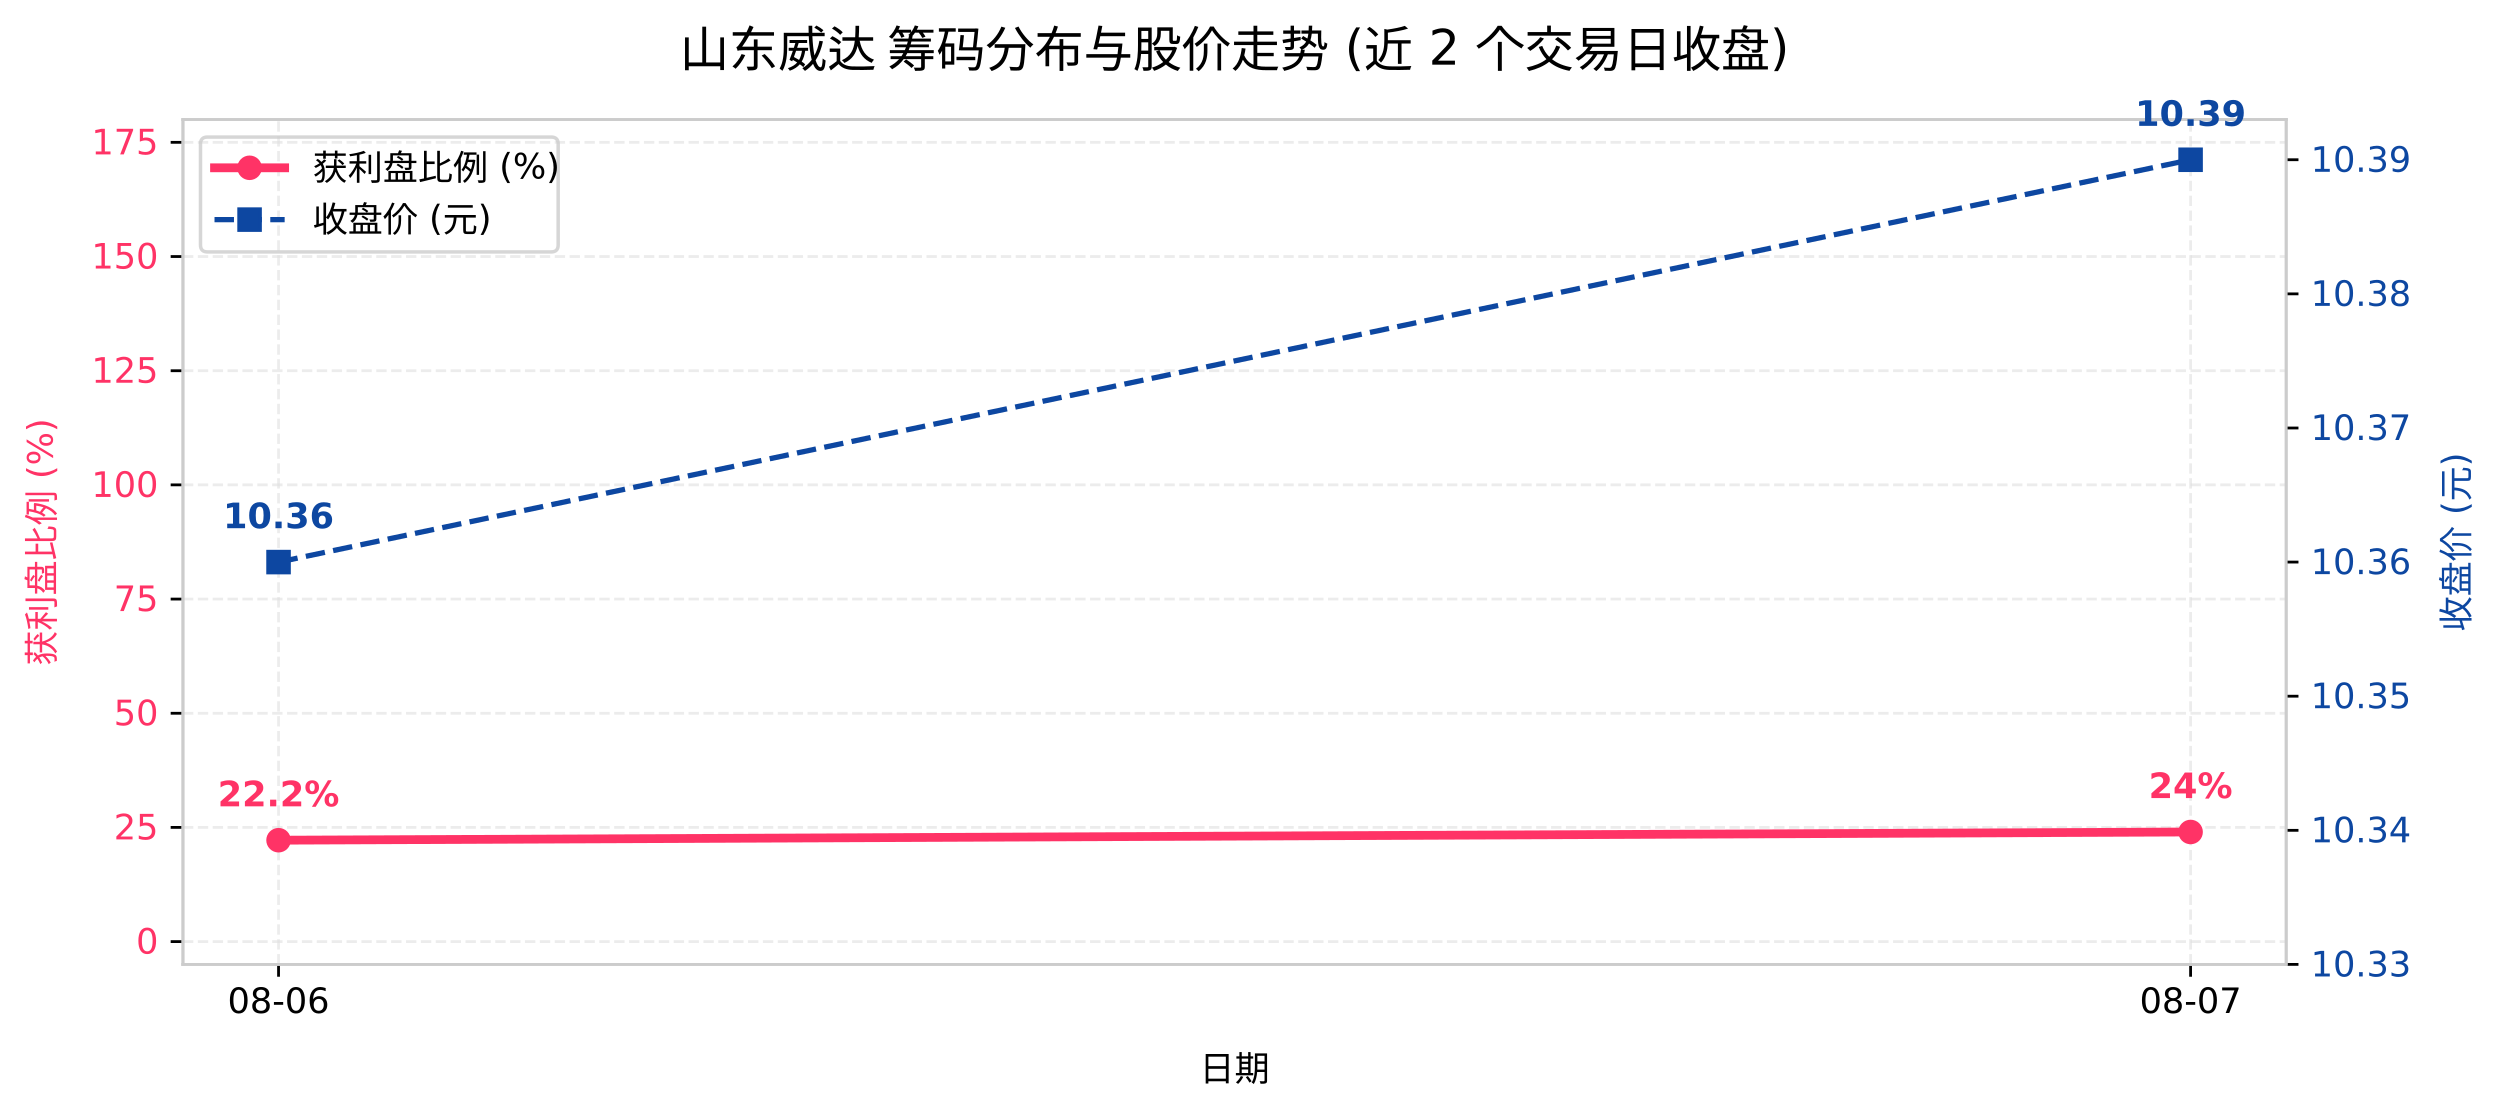
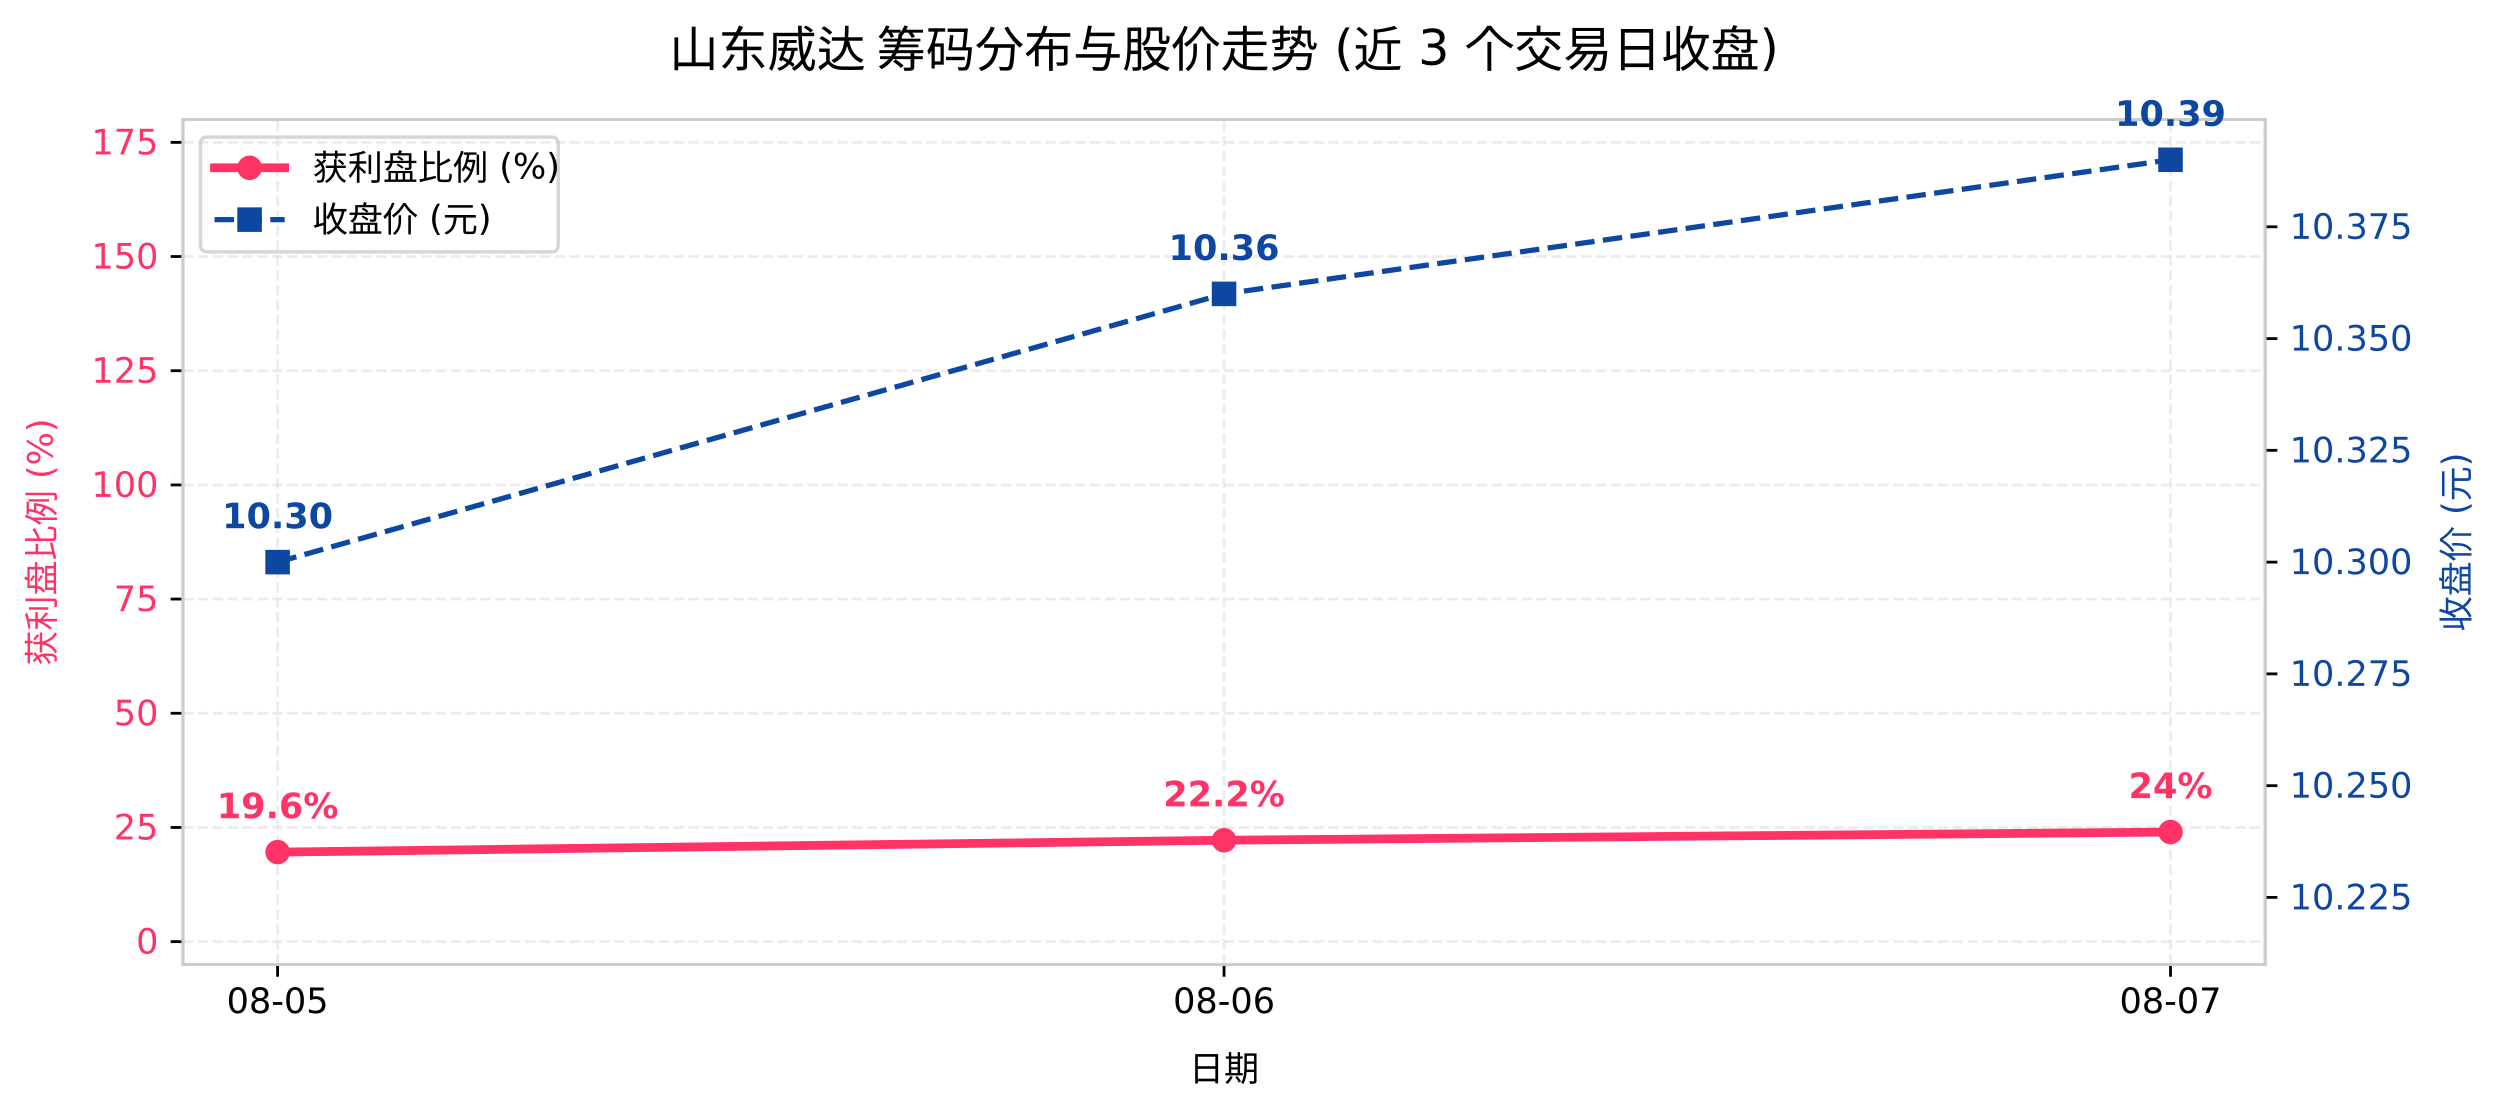
- <svg xmlns="http://www.w3.org/2000/svg" xmlns:xlink="http://www.w3.org/1999/xlink" width="712.815pt" height="317.114pt" viewBox="0 0 712.815 317.114" version="1.1">
+ <svg xmlns="http://www.w3.org/2000/svg" xmlns:xlink="http://www.w3.org/1999/xlink" width="712.782pt" height="317.114pt" viewBox="0 0 712.782 317.114" version="1.1">
  <defs>
    <style type="text/css">*{stroke-linejoin: round; stroke-linecap: butt}</style>
  </defs>
  <g id="figure_1">
    <g id="patch_1">
-       <path d="M 0 317.114  L 712.815 317.114  L 712.815 0  L 0 0  L 0 317.114  z " style="fill: none" />
+       <path d="M 0 317.114  L 712.782 317.114  L 712.782 0  L 0 0  L 0 317.114  z " style="fill: none" />
    </g>
    <g id="axes_1">
      <g id="patch_2">
-         <path d="M 52.163 274.983  L 651.852 274.983  L 651.852 34.08  L 52.163 34.08  L 52.163 274.983  z " style="fill: none" />
+         <path d="M 52.163 274.983  L 645.822 274.983  L 645.822 34.08  L 52.163 34.08  L 52.163 274.983  z " style="fill: none" />
      </g>
      <g id="matplotlib.axis_1">
        <g id="xtick_1">
          <g id="line2d_1">
-             <path d="M 79.421 274.983  L 79.421 34.08  " clip-path="url(#p301e3863bf)" style="fill: none; stroke-dasharray: 2.96,1.28; stroke-dashoffset: 0; stroke: #e0e0e0; stroke-opacity: 0.6; stroke-width: 0.8" />
+             <path d="M 79.147 274.983  L 79.147 34.08  " clip-path="url(#p4746782b06)" style="fill: none; stroke-dasharray: 2.96,1.28; stroke-dashoffset: 0; stroke: #e0e0e0; stroke-opacity: 0.6; stroke-width: 0.8" />
          </g>
          <g id="line2d_2">
            <defs>
-               <path id="mbbcfe84cf3" d="M 0 0  L 0 3.5  " style="stroke: #000000; stroke-width: 0.8" />
+               <path id="m8e44009186" d="M 0 0  L 0 3.5  " style="stroke: #000000; stroke-width: 0.8" />
            </defs>
            <g>
-               <use xlink:href="#mbbcfe84cf3" x="79.421" y="274.983" style="stroke: #000000; stroke-width: 0.8" />
+               <use xlink:href="#m8e44009186" x="79.147" y="274.983" style="stroke: #000000; stroke-width: 0.8" />
            </g>
          </g>
          <g id="text_1">
-             <text style="font: 10px 'WenQuanYi Zen Hei', 'DejaVu Sans', 'Arial', sans-serif; text-anchor: middle" x="79.421" y="288.839" transform="rotate(-0 79.42114 288.8391)">08-06</text>
+             <text style="font: 10px 'WenQuanYi Zen Hei', 'DejaVu Sans', 'Arial', sans-serif; text-anchor: middle" x="79.147" y="288.839" transform="rotate(-0 79.14705 288.8391)">08-05</text>
          </g>
        </g>
        <g id="xtick_2">
          <g id="line2d_3">
-             <path d="M 624.594 274.983  L 624.594 34.08  " clip-path="url(#p301e3863bf)" style="fill: none; stroke-dasharray: 2.96,1.28; stroke-dashoffset: 0; stroke: #e0e0e0; stroke-opacity: 0.6; stroke-width: 0.8" />
+             <path d="M 348.993 274.983  L 348.993 34.08  " clip-path="url(#p4746782b06)" style="fill: none; stroke-dasharray: 2.96,1.28; stroke-dashoffset: 0; stroke: #e0e0e0; stroke-opacity: 0.6; stroke-width: 0.8" />
          </g>
          <g id="line2d_4">
            <g>
-               <use xlink:href="#mbbcfe84cf3" x="624.594" y="274.983" style="stroke: #000000; stroke-width: 0.8" />
+               <use xlink:href="#m8e44009186" x="348.993" y="274.983" style="stroke: #000000; stroke-width: 0.8" />
            </g>
          </g>
          <g id="text_2">
-             <text style="font: 10px 'WenQuanYi Zen Hei', 'DejaVu Sans', 'Arial', sans-serif; text-anchor: middle" x="624.594" y="288.839" transform="rotate(-0 624.5939 288.8391)">08-07</text>
-           </g>
-         </g>
-         <g id="text_3">
-           <text style="font: 10px 'WenQuanYi Zen Hei', 'DejaVu Sans', 'Arial', sans-serif; text-anchor: middle" x="352.007" y="308.253" transform="rotate(-0 352.0075 308.2531)">日期</text>
+             <text style="font: 10px 'WenQuanYi Zen Hei', 'DejaVu Sans', 'Arial', sans-serif; text-anchor: middle" x="348.993" y="288.839" transform="rotate(-0 348.9925 288.8391)">08-06</text>
+           </g>
+         </g>
+         <g id="xtick_3">
+           <g id="line2d_5">
+             <path d="M 618.838 274.983  L 618.838 34.08  " clip-path="url(#p4746782b06)" style="fill: none; stroke-dasharray: 2.96,1.28; stroke-dashoffset: 0; stroke: #e0e0e0; stroke-opacity: 0.6; stroke-width: 0.8" />
+           </g>
+           <g id="line2d_6">
+             <g>
+               <use xlink:href="#m8e44009186" x="618.838" y="274.983" style="stroke: #000000; stroke-width: 0.8" />
+             </g>
+           </g>
+           <g id="text_3">
+             <text style="font: 10px 'WenQuanYi Zen Hei', 'DejaVu Sans', 'Arial', sans-serif; text-anchor: middle" x="618.838" y="288.839" transform="rotate(-0 618.838 288.8391)">08-07</text>
+           </g>
+         </g>
+         <g id="text_4">
+           <text style="font: 10px 'WenQuanYi Zen Hei', 'DejaVu Sans', 'Arial', sans-serif; text-anchor: middle" x="348.993" y="308.253" transform="rotate(-0 348.9925 308.2531)">日期</text>
        </g>
      </g>
      <g id="matplotlib.axis_2">
        <g id="ytick_1">
-           <g id="line2d_5">
-             <path d="M 52.163 268.472  L 651.852 268.472  " clip-path="url(#p301e3863bf)" style="fill: none; stroke-dasharray: 2.96,1.28; stroke-dashoffset: 0; stroke: #e0e0e0; stroke-opacity: 0.6; stroke-width: 0.8" />
-           </g>
-           <g id="line2d_6">
+           <g id="line2d_7">
+             <path d="M 52.163 268.472  L 645.822 268.472  " clip-path="url(#p4746782b06)" style="fill: none; stroke-dasharray: 2.96,1.28; stroke-dashoffset: 0; stroke: #e0e0e0; stroke-opacity: 0.6; stroke-width: 0.8" />
+           </g>
+           <g id="line2d_8">
            <defs>
-               <path id="mc752fa2e0c" d="M 0 0  L -3.5 0  " style="stroke: #000000; stroke-width: 0.8" />
+               <path id="m39f5e25f54" d="M 0 0  L -3.5 0  " style="stroke: #000000; stroke-width: 0.8" />
            </defs>
            <g>
-               <use xlink:href="#mc752fa2e0c" x="52.163" y="268.472" style="stroke: #000000; stroke-width: 0.8" />
-             </g>
-           </g>
-           <g id="text_4">
+               <use xlink:href="#m39f5e25f54" x="52.163" y="268.472" style="stroke: #000000; stroke-width: 0.8" />
+             </g>
+           </g>
+           <g id="text_5">
            <text style="fill: #ff3366; font: 10px 'WenQuanYi Zen Hei', 'DejaVu Sans', 'Arial', sans-serif; text-anchor: end" x="45.163" y="271.9" transform="rotate(-0 45.1625 271.9001)">0</text>
          </g>
        </g>
        <g id="ytick_2">
-           <g id="line2d_7">
-             <path d="M 52.163 235.918  L 651.852 235.918  " clip-path="url(#p301e3863bf)" style="fill: none; stroke-dasharray: 2.96,1.28; stroke-dashoffset: 0; stroke: #e0e0e0; stroke-opacity: 0.6; stroke-width: 0.8" />
-           </g>
-           <g id="line2d_8">
-             <g>
-               <use xlink:href="#mc752fa2e0c" x="52.163" y="235.918" style="stroke: #000000; stroke-width: 0.8" />
-             </g>
-           </g>
-           <g id="text_5">
+           <g id="line2d_9">
+             <path d="M 52.163 235.918  L 645.822 235.918  " clip-path="url(#p4746782b06)" style="fill: none; stroke-dasharray: 2.96,1.28; stroke-dashoffset: 0; stroke: #e0e0e0; stroke-opacity: 0.6; stroke-width: 0.8" />
+           </g>
+           <g id="line2d_10">
+             <g>
+               <use xlink:href="#m39f5e25f54" x="52.163" y="235.918" style="stroke: #000000; stroke-width: 0.8" />
+             </g>
+           </g>
+           <g id="text_6">
            <text style="fill: #ff3366; font: 10px 'WenQuanYi Zen Hei', 'DejaVu Sans', 'Arial', sans-serif; text-anchor: end" x="45.163" y="239.346" transform="rotate(-0 45.1625 239.3457)">25</text>
          </g>
        </g>
        <g id="ytick_3">
-           <g id="line2d_9">
-             <path d="M 52.163 203.363  L 651.852 203.363  " clip-path="url(#p301e3863bf)" style="fill: none; stroke-dasharray: 2.96,1.28; stroke-dashoffset: 0; stroke: #e0e0e0; stroke-opacity: 0.6; stroke-width: 0.8" />
-           </g>
-           <g id="line2d_10">
-             <g>
-               <use xlink:href="#mc752fa2e0c" x="52.163" y="203.363" style="stroke: #000000; stroke-width: 0.8" />
-             </g>
-           </g>
-           <g id="text_6">
+           <g id="line2d_11">
+             <path d="M 52.163 203.363  L 645.822 203.363  " clip-path="url(#p4746782b06)" style="fill: none; stroke-dasharray: 2.96,1.28; stroke-dashoffset: 0; stroke: #e0e0e0; stroke-opacity: 0.6; stroke-width: 0.8" />
+           </g>
+           <g id="line2d_12">
+             <g>
+               <use xlink:href="#m39f5e25f54" x="52.163" y="203.363" style="stroke: #000000; stroke-width: 0.8" />
+             </g>
+           </g>
+           <g id="text_7">
            <text style="fill: #ff3366; font: 10px 'WenQuanYi Zen Hei', 'DejaVu Sans', 'Arial', sans-serif; text-anchor: end" x="45.163" y="206.791" transform="rotate(-0 45.1625 206.7913)">50</text>
          </g>
        </g>
        <g id="ytick_4">
-           <g id="line2d_11">
-             <path d="M 52.163 170.809  L 651.852 170.809  " clip-path="url(#p301e3863bf)" style="fill: none; stroke-dasharray: 2.96,1.28; stroke-dashoffset: 0; stroke: #e0e0e0; stroke-opacity: 0.6; stroke-width: 0.8" />
-           </g>
-           <g id="line2d_12">
-             <g>
-               <use xlink:href="#mc752fa2e0c" x="52.163" y="170.809" style="stroke: #000000; stroke-width: 0.8" />
-             </g>
-           </g>
-           <g id="text_7">
+           <g id="line2d_13">
+             <path d="M 52.163 170.809  L 645.822 170.809  " clip-path="url(#p4746782b06)" style="fill: none; stroke-dasharray: 2.96,1.28; stroke-dashoffset: 0; stroke: #e0e0e0; stroke-opacity: 0.6; stroke-width: 0.8" />
+           </g>
+           <g id="line2d_14">
+             <g>
+               <use xlink:href="#m39f5e25f54" x="52.163" y="170.809" style="stroke: #000000; stroke-width: 0.8" />
+             </g>
+           </g>
+           <g id="text_8">
            <text style="fill: #ff3366; font: 10px 'WenQuanYi Zen Hei', 'DejaVu Sans', 'Arial', sans-serif; text-anchor: end" x="45.163" y="174.237" transform="rotate(-0 45.1625 174.2369)">75</text>
          </g>
        </g>
        <g id="ytick_5">
-           <g id="line2d_13">
-             <path d="M 52.163 138.254  L 651.852 138.254  " clip-path="url(#p301e3863bf)" style="fill: none; stroke-dasharray: 2.96,1.28; stroke-dashoffset: 0; stroke: #e0e0e0; stroke-opacity: 0.6; stroke-width: 0.8" />
-           </g>
-           <g id="line2d_14">
-             <g>
-               <use xlink:href="#mc752fa2e0c" x="52.163" y="138.254" style="stroke: #000000; stroke-width: 0.8" />
-             </g>
-           </g>
-           <g id="text_8">
+           <g id="line2d_15">
+             <path d="M 52.163 138.254  L 645.822 138.254  " clip-path="url(#p4746782b06)" style="fill: none; stroke-dasharray: 2.96,1.28; stroke-dashoffset: 0; stroke: #e0e0e0; stroke-opacity: 0.6; stroke-width: 0.8" />
+           </g>
+           <g id="line2d_16">
+             <g>
+               <use xlink:href="#m39f5e25f54" x="52.163" y="138.254" style="stroke: #000000; stroke-width: 0.8" />
+             </g>
+           </g>
+           <g id="text_9">
            <text style="fill: #ff3366; font: 10px 'WenQuanYi Zen Hei', 'DejaVu Sans', 'Arial', sans-serif; text-anchor: end" x="45.163" y="141.682" transform="rotate(-0 45.1625 141.6825)">100</text>
          </g>
        </g>
        <g id="ytick_6">
-           <g id="line2d_15">
-             <path d="M 52.163 105.7  L 651.852 105.7  " clip-path="url(#p301e3863bf)" style="fill: none; stroke-dasharray: 2.96,1.28; stroke-dashoffset: 0; stroke: #e0e0e0; stroke-opacity: 0.6; stroke-width: 0.8" />
-           </g>
-           <g id="line2d_16">
-             <g>
-               <use xlink:href="#mc752fa2e0c" x="52.163" y="105.7" style="stroke: #000000; stroke-width: 0.8" />
-             </g>
-           </g>
-           <g id="text_9">
+           <g id="line2d_17">
+             <path d="M 52.163 105.7  L 645.822 105.7  " clip-path="url(#p4746782b06)" style="fill: none; stroke-dasharray: 2.96,1.28; stroke-dashoffset: 0; stroke: #e0e0e0; stroke-opacity: 0.6; stroke-width: 0.8" />
+           </g>
+           <g id="line2d_18">
+             <g>
+               <use xlink:href="#m39f5e25f54" x="52.163" y="105.7" style="stroke: #000000; stroke-width: 0.8" />
+             </g>
+           </g>
+           <g id="text_10">
            <text style="fill: #ff3366; font: 10px 'WenQuanYi Zen Hei', 'DejaVu Sans', 'Arial', sans-serif; text-anchor: end" x="45.163" y="109.128" transform="rotate(-0 45.1625 109.1281)">125</text>
          </g>
        </g>
        <g id="ytick_7">
-           <g id="line2d_17">
-             <path d="M 52.163 73.146  L 651.852 73.146  " clip-path="url(#p301e3863bf)" style="fill: none; stroke-dasharray: 2.96,1.28; stroke-dashoffset: 0; stroke: #e0e0e0; stroke-opacity: 0.6; stroke-width: 0.8" />
-           </g>
-           <g id="line2d_18">
-             <g>
-               <use xlink:href="#mc752fa2e0c" x="52.163" y="73.146" style="stroke: #000000; stroke-width: 0.8" />
-             </g>
-           </g>
-           <g id="text_10">
+           <g id="line2d_19">
+             <path d="M 52.163 73.146  L 645.822 73.146  " clip-path="url(#p4746782b06)" style="fill: none; stroke-dasharray: 2.96,1.28; stroke-dashoffset: 0; stroke: #e0e0e0; stroke-opacity: 0.6; stroke-width: 0.8" />
+           </g>
+           <g id="line2d_20">
+             <g>
+               <use xlink:href="#m39f5e25f54" x="52.163" y="73.146" style="stroke: #000000; stroke-width: 0.8" />
+             </g>
+           </g>
+           <g id="text_11">
            <text style="fill: #ff3366; font: 10px 'WenQuanYi Zen Hei', 'DejaVu Sans', 'Arial', sans-serif; text-anchor: end" x="45.163" y="76.574" transform="rotate(-0 45.1625 76.57371)">150</text>
          </g>
        </g>
        <g id="ytick_8">
-           <g id="line2d_19">
-             <path d="M 52.163 40.591  L 651.852 40.591  " clip-path="url(#p301e3863bf)" style="fill: none; stroke-dasharray: 2.96,1.28; stroke-dashoffset: 0; stroke: #e0e0e0; stroke-opacity: 0.6; stroke-width: 0.8" />
-           </g>
-           <g id="line2d_20">
-             <g>
-               <use xlink:href="#mc752fa2e0c" x="52.163" y="40.591" style="stroke: #000000; stroke-width: 0.8" />
-             </g>
-           </g>
-           <g id="text_11">
+           <g id="line2d_21">
+             <path d="M 52.163 40.591  L 645.822 40.591  " clip-path="url(#p4746782b06)" style="fill: none; stroke-dasharray: 2.96,1.28; stroke-dashoffset: 0; stroke: #e0e0e0; stroke-opacity: 0.6; stroke-width: 0.8" />
+           </g>
+           <g id="line2d_22">
+             <g>
+               <use xlink:href="#m39f5e25f54" x="52.163" y="40.591" style="stroke: #000000; stroke-width: 0.8" />
+             </g>
+           </g>
+           <g id="text_12">
            <text style="fill: #ff3366; font: 10px 'WenQuanYi Zen Hei', 'DejaVu Sans', 'Arial', sans-serif; text-anchor: end" x="45.163" y="44.019" transform="rotate(-0 45.1625 44.01932)">175</text>
          </g>
        </g>
-         <g id="text_12">
+         <g id="text_13">
          <text style="fill: #ff3366; font: 10px 'WenQuanYi Zen Hei', 'DejaVu Sans', 'Arial', sans-serif; text-anchor: middle" x="15.463" y="154.532" transform="rotate(-90 15.4625 154.5316)">获利盘比例 (%)</text>
        </g>
      </g>
-       <g id="line2d_21">
-         <path d="M 79.421 239.564  L 624.594 237.22  " clip-path="url(#p301e3863bf)" style="fill: none; stroke: #ff3366; stroke-width: 2.5; stroke-linecap: square" />
+       <g id="line2d_23">
+         <path d="M 79.147 242.949  L 348.993 239.564  L 618.838 237.22  " clip-path="url(#p4746782b06)" style="fill: none; stroke: #ff3366; stroke-width: 2.5; stroke-linecap: square" />
        <defs>
-           <path id="m69c1b2aa70" d="M 0 3  C 0.796 3 1.559 2.684 2.121 2.121  C 2.684 1.559 3 0.796 3 0  C 3 -0.796 2.684 -1.559 2.121 -2.121  C 1.559 -2.684 0.796 -3 0 -3  C -0.796 -3 -1.559 -2.684 -2.121 -2.121  C -2.684 -1.559 -3 -0.796 -3 0  C -3 0.796 -2.684 1.559 -2.121 2.121  C -1.559 2.684 -0.796 3 0 3  z " style="stroke: #ff3366" />
+           <path id="m8d51cef0ed" d="M 0 3  C 0.796 3 1.559 2.684 2.121 2.121  C 2.684 1.559 3 0.796 3 0  C 3 -0.796 2.684 -1.559 2.121 -2.121  C 1.559 -2.684 0.796 -3 0 -3  C -0.796 -3 -1.559 -2.684 -2.121 -2.121  C -2.684 -1.559 -3 -0.796 -3 0  C -3 0.796 -2.684 1.559 -2.121 2.121  C -1.559 2.684 -0.796 3 0 3  z " style="stroke: #ff3366" />
        </defs>
-         <g clip-path="url(#p301e3863bf)">
-           <use xlink:href="#m69c1b2aa70" x="79.421" y="239.564" style="fill: #ff3366; stroke: #ff3366" />
-           <use xlink:href="#m69c1b2aa70" x="624.594" y="237.22" style="fill: #ff3366; stroke: #ff3366" />
+         <g clip-path="url(#p4746782b06)">
+           <use xlink:href="#m8d51cef0ed" x="79.147" y="242.949" style="fill: #ff3366; stroke: #ff3366" />
+           <use xlink:href="#m8d51cef0ed" x="348.993" y="239.564" style="fill: #ff3366; stroke: #ff3366" />
+           <use xlink:href="#m8d51cef0ed" x="618.838" y="237.22" style="fill: #ff3366; stroke: #ff3366" />
        </g>
      </g>
      <g id="patch_3">
        <path d="M 52.163 274.983  L 52.163 34.08  " style="fill: none; stroke: #cccccc; stroke-width: 0.8; stroke-linejoin: miter; stroke-linecap: square" />
      </g>
      <g id="patch_4">
-         <path d="M 651.852 274.983  L 651.852 34.08  " style="fill: none; stroke: #cccccc; stroke-width: 0.8; stroke-linejoin: miter; stroke-linecap: square" />
+         <path d="M 645.822 274.983  L 645.822 34.08  " style="fill: none; stroke: #cccccc; stroke-width: 0.8; stroke-linejoin: miter; stroke-linecap: square" />
      </g>
      <g id="patch_5">
-         <path d="M 52.163 274.983  L 651.852 274.983  " style="fill: none; stroke: #cccccc; stroke-width: 0.8; stroke-linejoin: miter; stroke-linecap: square" />
+         <path d="M 52.163 274.983  L 645.822 274.983  " style="fill: none; stroke: #cccccc; stroke-width: 0.8; stroke-linejoin: miter; stroke-linecap: square" />
      </g>
      <g id="patch_6">
-         <path d="M 52.163 34.08  L 651.852 34.08  " style="fill: none; stroke: #cccccc; stroke-width: 0.8; stroke-linejoin: miter; stroke-linecap: square" />
-       </g>
-       <g id="text_13">
-         <text style="fill: #ff3366; font: 700 10px 'WenQuanYi Zen Hei', 'DejaVu Sans', 'Arial', sans-serif; text-anchor: middle" x="79.421" y="229.903" transform="rotate(-0 79.42114 229.9027)">22.2%</text>
+         <path d="M 52.163 34.08  L 645.822 34.08  " style="fill: none; stroke: #cccccc; stroke-width: 0.8; stroke-linejoin: miter; stroke-linecap: square" />
      </g>
      <g id="text_14">
-         <text style="fill: #ff3366; font: 700 10px 'WenQuanYi Zen Hei', 'DejaVu Sans', 'Arial', sans-serif; text-anchor: middle" x="624.594" y="227.559" transform="rotate(-0 624.5939 227.5588)">24%</text>
+         <text style="fill: #ff3366; font: 700 10px 'WenQuanYi Zen Hei', 'DejaVu Sans', 'Arial', sans-serif; text-anchor: middle" x="79.147" y="233.288" transform="rotate(-0 79.14705 233.2884)">19.6%</text>
+       </g>
+       <g id="text_15">
+         <text style="fill: #ff3366; font: 700 10px 'WenQuanYi Zen Hei', 'DejaVu Sans', 'Arial', sans-serif; text-anchor: middle" x="348.993" y="229.903" transform="rotate(-0 348.9925 229.9027)">22.2%</text>
+       </g>
+       <g id="text_16">
+         <text style="fill: #ff3366; font: 700 10px 'WenQuanYi Zen Hei', 'DejaVu Sans', 'Arial', sans-serif; text-anchor: middle" x="618.838" y="227.559" transform="rotate(-0 618.838 227.5588)">24%</text>
      </g>
      <g id="legend_1">
        <g id="patch_7">
          <path d="M 59.163 71.829  L 157.15 71.829  Q 159.15 71.829 159.15 69.829  L 159.15 41.08  Q 159.15 39.08 157.15 39.08  L 59.163 39.08  Q 57.163 39.08 57.163 41.08  L 57.163 69.829  Q 57.163 71.829 59.163 71.829  L 59.163 71.829  z " style="fill: none; opacity: 0.8; stroke: #cccccc; stroke-linejoin: miter" />
        </g>
-         <g id="line2d_22">
+         <g id="line2d_24">
          <path d="M 61.163 47.843  L 71.162 47.843  L 81.162 47.843  " style="fill: none; stroke: #ff3366; stroke-width: 2.5; stroke-linecap: square" />
          <g>
-             <use xlink:href="#m69c1b2aa70" x="71.162" y="47.843" style="fill: #ff3366; stroke: #ff3366" />
-           </g>
-         </g>
-         <g id="text_15">
+             <use xlink:href="#m8d51cef0ed" x="71.162" y="47.843" style="fill: #ff3366; stroke: #ff3366" />
+           </g>
+         </g>
+         <g id="text_17">
          <text style="font: 10px 'WenQuanYi Zen Hei', 'DejaVu Sans', 'Arial', sans-serif; text-anchor: start" x="89.162" y="51.343" transform="rotate(-0 89.1625 51.34281)">获利盘比例 (%)</text>
        </g>
-         <g id="line2d_23">
+         <g id="line2d_25">
          <path d="M 61.163 62.619  L 71.162 62.619  L 81.162 62.619  " style="fill: none; stroke-dasharray: 5.55,2.4; stroke-dashoffset: 0; stroke: #0d47a1; stroke-width: 1.5" />
          <defs>
-             <path id="m73c025c31e" d="M -3 3  L 3 3  L 3 -3  L -3 -3  z " style="stroke: #0d47a1; stroke-linejoin: miter" />
+             <path id="m7e394e6f1d" d="M -3 3  L 3 3  L 3 -3  L -3 -3  z " style="stroke: #0d47a1; stroke-linejoin: miter" />
          </defs>
          <g>
-             <use xlink:href="#m73c025c31e" x="71.162" y="62.619" style="fill: #0d47a1; stroke: #0d47a1; stroke-linejoin: miter" />
-           </g>
-         </g>
-         <g id="text_16">
+             <use xlink:href="#m7e394e6f1d" x="71.162" y="62.619" style="fill: #0d47a1; stroke: #0d47a1; stroke-linejoin: miter" />
+           </g>
+         </g>
+         <g id="text_18">
          <text style="font: 10px 'WenQuanYi Zen Hei', 'DejaVu Sans', 'Arial', sans-serif; text-anchor: start" x="89.162" y="66.119" transform="rotate(-0 89.1625 66.11938)">收盘价 (元)</text>
        </g>
      </g>
    </g>
    <g id="axes_2">
      <g id="matplotlib.axis_3">
        <g id="ytick_9">
-           <g id="line2d_24">
+           <g id="line2d_26">
            <defs>
-               <path id="m8f96824202" d="M 0 0  L 3.5 0  " style="stroke: #000000; stroke-width: 0.8" />
+               <path id="mc6b9b2f8b1" d="M 0 0  L 3.5 0  " style="stroke: #000000; stroke-width: 0.8" />
            </defs>
            <g>
-               <use xlink:href="#m8f96824202" x="651.852" y="274.983" style="stroke: #000000; stroke-width: 0.8" />
-             </g>
-           </g>
-           <g id="text_17">
-             <text style="fill: #0d47a1; font: 10px 'WenQuanYi Zen Hei', 'DejaVu Sans', 'Arial', sans-serif; text-anchor: start" x="658.852" y="278.411" transform="rotate(-0 658.8525 278.4109)">10.33</text>
+               <use xlink:href="#mc6b9b2f8b1" x="645.822" y="255.864" style="stroke: #000000; stroke-width: 0.8" />
+             </g>
+           </g>
+           <g id="text_19">
+             <text style="fill: #0d47a1; font: 10px 'WenQuanYi Zen Hei', 'DejaVu Sans', 'Arial', sans-serif; text-anchor: start" x="652.822" y="259.292" transform="rotate(-0 652.8225 259.2917)">10.225</text>
          </g>
        </g>
        <g id="ytick_10">
-           <g id="line2d_25">
-             <g>
-               <use xlink:href="#m8f96824202" x="651.852" y="236.744" style="stroke: #000000; stroke-width: 0.8" />
-             </g>
-           </g>
-           <g id="text_18">
-             <text style="fill: #0d47a1; font: 10px 'WenQuanYi Zen Hei', 'DejaVu Sans', 'Arial', sans-serif; text-anchor: start" x="658.852" y="240.172" transform="rotate(-0 658.8525 240.1724)">10.34</text>
+           <g id="line2d_27">
+             <g>
+               <use xlink:href="#mc6b9b2f8b1" x="645.822" y="223.998" style="stroke: #000000; stroke-width: 0.8" />
+             </g>
+           </g>
+           <g id="text_20">
+             <text style="fill: #0d47a1; font: 10px 'WenQuanYi Zen Hei', 'DejaVu Sans', 'Arial', sans-serif; text-anchor: start" x="652.822" y="227.426" transform="rotate(-0 652.8225 227.4263)">10.250</text>
          </g>
        </g>
        <g id="ytick_11">
-           <g id="line2d_26">
-             <g>
-               <use xlink:href="#m8f96824202" x="651.852" y="198.506" style="stroke: #000000; stroke-width: 0.8" />
-             </g>
-           </g>
-           <g id="text_19">
-             <text style="fill: #0d47a1; font: 10px 'WenQuanYi Zen Hei', 'DejaVu Sans', 'Arial', sans-serif; text-anchor: start" x="658.852" y="201.934" transform="rotate(-0 658.8525 201.934)">10.35</text>
+           <g id="line2d_28">
+             <g>
+               <use xlink:href="#mc6b9b2f8b1" x="645.822" y="192.133" style="stroke: #000000; stroke-width: 0.8" />
+             </g>
+           </g>
+           <g id="text_21">
+             <text style="fill: #0d47a1; font: 10px 'WenQuanYi Zen Hei', 'DejaVu Sans', 'Arial', sans-serif; text-anchor: start" x="652.822" y="195.561" transform="rotate(-0 652.8225 195.5609)">10.275</text>
          </g>
        </g>
        <g id="ytick_12">
-           <g id="line2d_27">
-             <g>
-               <use xlink:href="#m8f96824202" x="651.852" y="160.267" style="stroke: #000000; stroke-width: 0.8" />
-             </g>
-           </g>
-           <g id="text_20">
-             <text style="fill: #0d47a1; font: 10px 'WenQuanYi Zen Hei', 'DejaVu Sans', 'Arial', sans-serif; text-anchor: start" x="658.852" y="163.695" transform="rotate(-0 658.8525 163.6955)">10.36</text>
+           <g id="line2d_29">
+             <g>
+               <use xlink:href="#mc6b9b2f8b1" x="645.822" y="160.267" style="stroke: #000000; stroke-width: 0.8" />
+             </g>
+           </g>
+           <g id="text_22">
+             <text style="fill: #0d47a1; font: 10px 'WenQuanYi Zen Hei', 'DejaVu Sans', 'Arial', sans-serif; text-anchor: start" x="652.822" y="163.695" transform="rotate(-0 652.8225 163.6955)">10.300</text>
          </g>
        </g>
        <g id="ytick_13">
-           <g id="line2d_28">
-             <g>
-               <use xlink:href="#m8f96824202" x="651.852" y="122.029" style="stroke: #000000; stroke-width: 0.8" />
-             </g>
-           </g>
-           <g id="text_21">
-             <text style="fill: #0d47a1; font: 10px 'WenQuanYi Zen Hei', 'DejaVu Sans', 'Arial', sans-serif; text-anchor: start" x="658.852" y="125.457" transform="rotate(-0 658.8525 125.457)">10.37</text>
+           <g id="line2d_30">
+             <g>
+               <use xlink:href="#mc6b9b2f8b1" x="645.822" y="128.402" style="stroke: #000000; stroke-width: 0.8" />
+             </g>
+           </g>
+           <g id="text_23">
+             <text style="fill: #0d47a1; font: 10px 'WenQuanYi Zen Hei', 'DejaVu Sans', 'Arial', sans-serif; text-anchor: start" x="652.822" y="131.83" transform="rotate(-0 652.8225 131.8301)">10.325</text>
          </g>
        </g>
        <g id="ytick_14">
-           <g id="line2d_29">
-             <g>
-               <use xlink:href="#m8f96824202" x="651.852" y="83.79" style="stroke: #000000; stroke-width: 0.8" />
-             </g>
-           </g>
-           <g id="text_22">
-             <text style="fill: #0d47a1; font: 10px 'WenQuanYi Zen Hei', 'DejaVu Sans', 'Arial', sans-serif; text-anchor: start" x="658.852" y="87.218" transform="rotate(-0 658.8525 87.21848)">10.38</text>
+           <g id="line2d_31">
+             <g>
+               <use xlink:href="#mc6b9b2f8b1" x="645.822" y="96.537" style="stroke: #000000; stroke-width: 0.8" />
+             </g>
+           </g>
+           <g id="text_24">
+             <text style="fill: #0d47a1; font: 10px 'WenQuanYi Zen Hei', 'DejaVu Sans', 'Arial', sans-serif; text-anchor: start" x="652.822" y="99.965" transform="rotate(-0 652.8225 99.96464)">10.350</text>
          </g>
        </g>
        <g id="ytick_15">
-           <g id="line2d_30">
-             <g>
-               <use xlink:href="#m8f96824202" x="651.852" y="45.552" style="stroke: #000000; stroke-width: 0.8" />
-             </g>
-           </g>
-           <g id="text_23">
-             <text style="fill: #0d47a1; font: 10px 'WenQuanYi Zen Hei', 'DejaVu Sans', 'Arial', sans-serif; text-anchor: start" x="658.852" y="48.98" transform="rotate(-0 658.8525 48.97998)">10.39</text>
-           </g>
-         </g>
-         <g id="text_24">
-           <text style="fill: #0d47a1; font: 10px 'WenQuanYi Zen Hei', 'DejaVu Sans', 'Arial', sans-serif; text-anchor: middle" x="703.906" y="154.532" transform="rotate(-90 703.9056 154.5316)">收盘价 (元)</text>
-         </g>
-       </g>
-       <g id="line2d_31">
-         <path d="M 79.421 160.267  L 624.594 45.552  " clip-path="url(#p301e3863bf)" style="fill: none; stroke-dasharray: 5.55,2.4; stroke-dashoffset: 0; stroke: #0d47a1; stroke-width: 1.5" />
-         <g clip-path="url(#p301e3863bf)">
-           <use xlink:href="#m73c025c31e" x="79.421" y="160.267" style="fill: #0d47a1; stroke: #0d47a1; stroke-linejoin: miter" />
-           <use xlink:href="#m73c025c31e" x="624.594" y="45.552" style="fill: #0d47a1; stroke: #0d47a1; stroke-linejoin: miter" />
+           <g id="line2d_32">
+             <g>
+               <use xlink:href="#mc6b9b2f8b1" x="645.822" y="64.671" style="stroke: #000000; stroke-width: 0.8" />
+             </g>
+           </g>
+           <g id="text_25">
+             <text style="fill: #0d47a1; font: 10px 'WenQuanYi Zen Hei', 'DejaVu Sans', 'Arial', sans-serif; text-anchor: start" x="652.822" y="68.099" transform="rotate(-0 652.8225 68.09923)">10.375</text>
+           </g>
+         </g>
+         <g id="text_26">
+           <text style="fill: #0d47a1; font: 10px 'WenQuanYi Zen Hei', 'DejaVu Sans', 'Arial', sans-serif; text-anchor: middle" x="703.872" y="154.532" transform="rotate(-90 703.8725 154.5316)">收盘价 (元)</text>
+         </g>
+       </g>
+       <g id="line2d_33">
+         <path d="M 79.147 160.267  L 348.993 83.79  L 618.838 45.552  " clip-path="url(#p4746782b06)" style="fill: none; stroke-dasharray: 5.55,2.4; stroke-dashoffset: 0; stroke: #0d47a1; stroke-width: 1.5" />
+         <g clip-path="url(#p4746782b06)">
+           <use xlink:href="#m7e394e6f1d" x="79.147" y="160.267" style="fill: #0d47a1; stroke: #0d47a1; stroke-linejoin: miter" />
+           <use xlink:href="#m7e394e6f1d" x="348.993" y="83.79" style="fill: #0d47a1; stroke: #0d47a1; stroke-linejoin: miter" />
+           <use xlink:href="#m7e394e6f1d" x="618.838" y="45.552" style="fill: #0d47a1; stroke: #0d47a1; stroke-linejoin: miter" />
        </g>
      </g>
      <g id="patch_8">
        <path d="M 52.163 274.983  L 52.163 34.08  " style="fill: none; stroke: #cccccc; stroke-width: 0.8; stroke-linejoin: miter; stroke-linecap: square" />
      </g>
      <g id="patch_9">
-         <path d="M 651.852 274.983  L 651.852 34.08  " style="fill: none; stroke: #cccccc; stroke-width: 0.8; stroke-linejoin: miter; stroke-linecap: square" />
+         <path d="M 645.822 274.983  L 645.822 34.08  " style="fill: none; stroke: #cccccc; stroke-width: 0.8; stroke-linejoin: miter; stroke-linecap: square" />
      </g>
      <g id="patch_10">
-         <path d="M 52.163 274.983  L 651.852 274.983  " style="fill: none; stroke: #cccccc; stroke-width: 0.8; stroke-linejoin: miter; stroke-linecap: square" />
+         <path d="M 52.163 274.983  L 645.822 274.983  " style="fill: none; stroke: #cccccc; stroke-width: 0.8; stroke-linejoin: miter; stroke-linecap: square" />
      </g>
      <g id="patch_11">
-         <path d="M 52.163 34.08  L 651.852 34.08  " style="fill: none; stroke: #cccccc; stroke-width: 0.8; stroke-linejoin: miter; stroke-linecap: square" />
-       </g>
-       <g id="text_25">
-         <text style="fill: #0d47a1; font: 700 10px 'WenQuanYi Zen Hei', 'DejaVu Sans', 'Arial', sans-serif; text-anchor: middle" x="79.421" y="150.606" transform="rotate(-0 79.42114 150.6064)">10.36</text>
-       </g>
-       <g id="text_26">
-         <text style="fill: #0d47a1; font: 700 10px 'WenQuanYi Zen Hei', 'DejaVu Sans', 'Arial', sans-serif; text-anchor: middle" x="624.594" y="35.891" transform="rotate(-0 624.5939 35.89092)">10.39</text>
+         <path d="M 52.163 34.08  L 645.822 34.08  " style="fill: none; stroke: #cccccc; stroke-width: 0.8; stroke-linejoin: miter; stroke-linecap: square" />
      </g>
      <g id="text_27">
-         <text style="font: 14px 'WenQuanYi Zen Hei', 'DejaVu Sans', 'Arial', sans-serif; text-anchor: middle" x="352.007" y="19.08" transform="rotate(-0 352.0075 19.08031)">山东威达 筹码分布与股价走势 (近 2 个交易日收盘)</text>
+         <text style="fill: #0d47a1; font: 700 10px 'WenQuanYi Zen Hei', 'DejaVu Sans', 'Arial', sans-serif; text-anchor: middle" x="79.147" y="150.606" transform="rotate(-0 79.14705 150.6064)">10.30</text>
+       </g>
+       <g id="text_28">
+         <text style="fill: #0d47a1; font: 700 10px 'WenQuanYi Zen Hei', 'DejaVu Sans', 'Arial', sans-serif; text-anchor: middle" x="348.993" y="74.129" transform="rotate(-0 348.9925 74.12941)">10.36</text>
+       </g>
+       <g id="text_29">
+         <text style="fill: #0d47a1; font: 700 10px 'WenQuanYi Zen Hei', 'DejaVu Sans', 'Arial', sans-serif; text-anchor: middle" x="618.838" y="35.891" transform="rotate(-0 618.838 35.89092)">10.39</text>
+       </g>
+       <g id="text_30">
+         <text style="font: 14px 'WenQuanYi Zen Hei', 'DejaVu Sans', 'Arial', sans-serif; text-anchor: middle" x="348.993" y="19.08" transform="rotate(-0 348.9925 19.08031)">山东威达 筹码分布与股价走势 (近 3 个交易日收盘)</text>
      </g>
    </g>
  </g>
  <defs>
-     <clipPath id="p301e3863bf">
-       <rect x="52.163" y="34.08" width="599.69" height="240.903" />
+     <clipPath id="p4746782b06">
+       <rect x="52.163" y="34.08" width="593.66" height="240.903" />
    </clipPath>
  </defs>
</svg>
